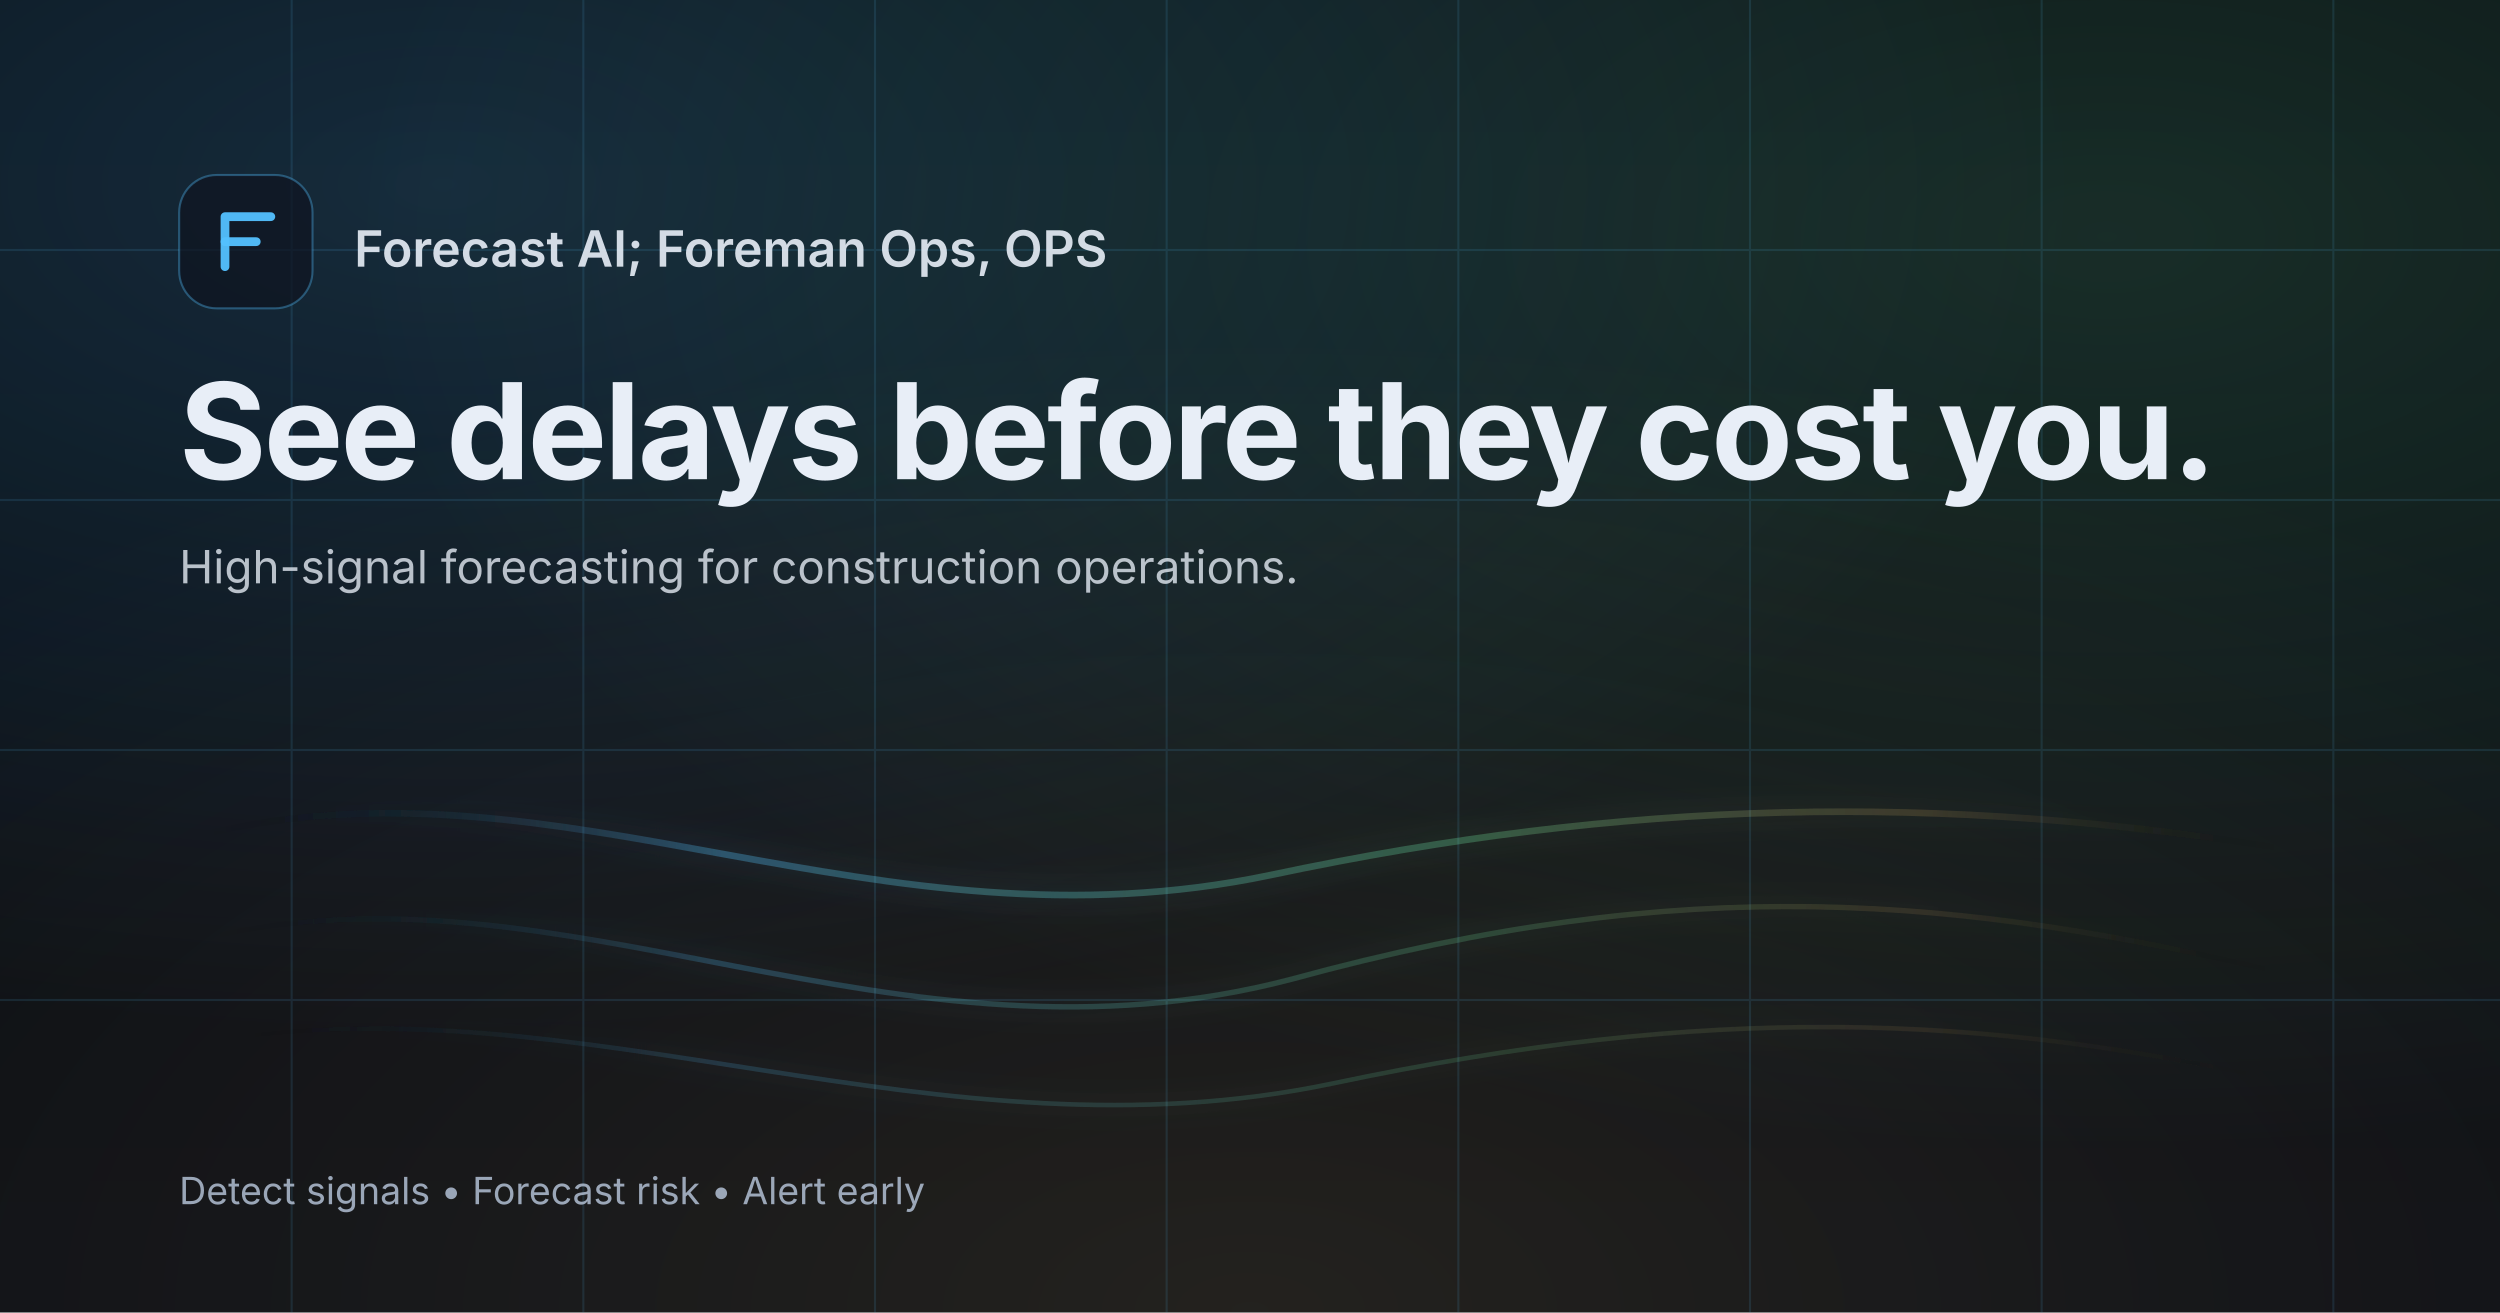
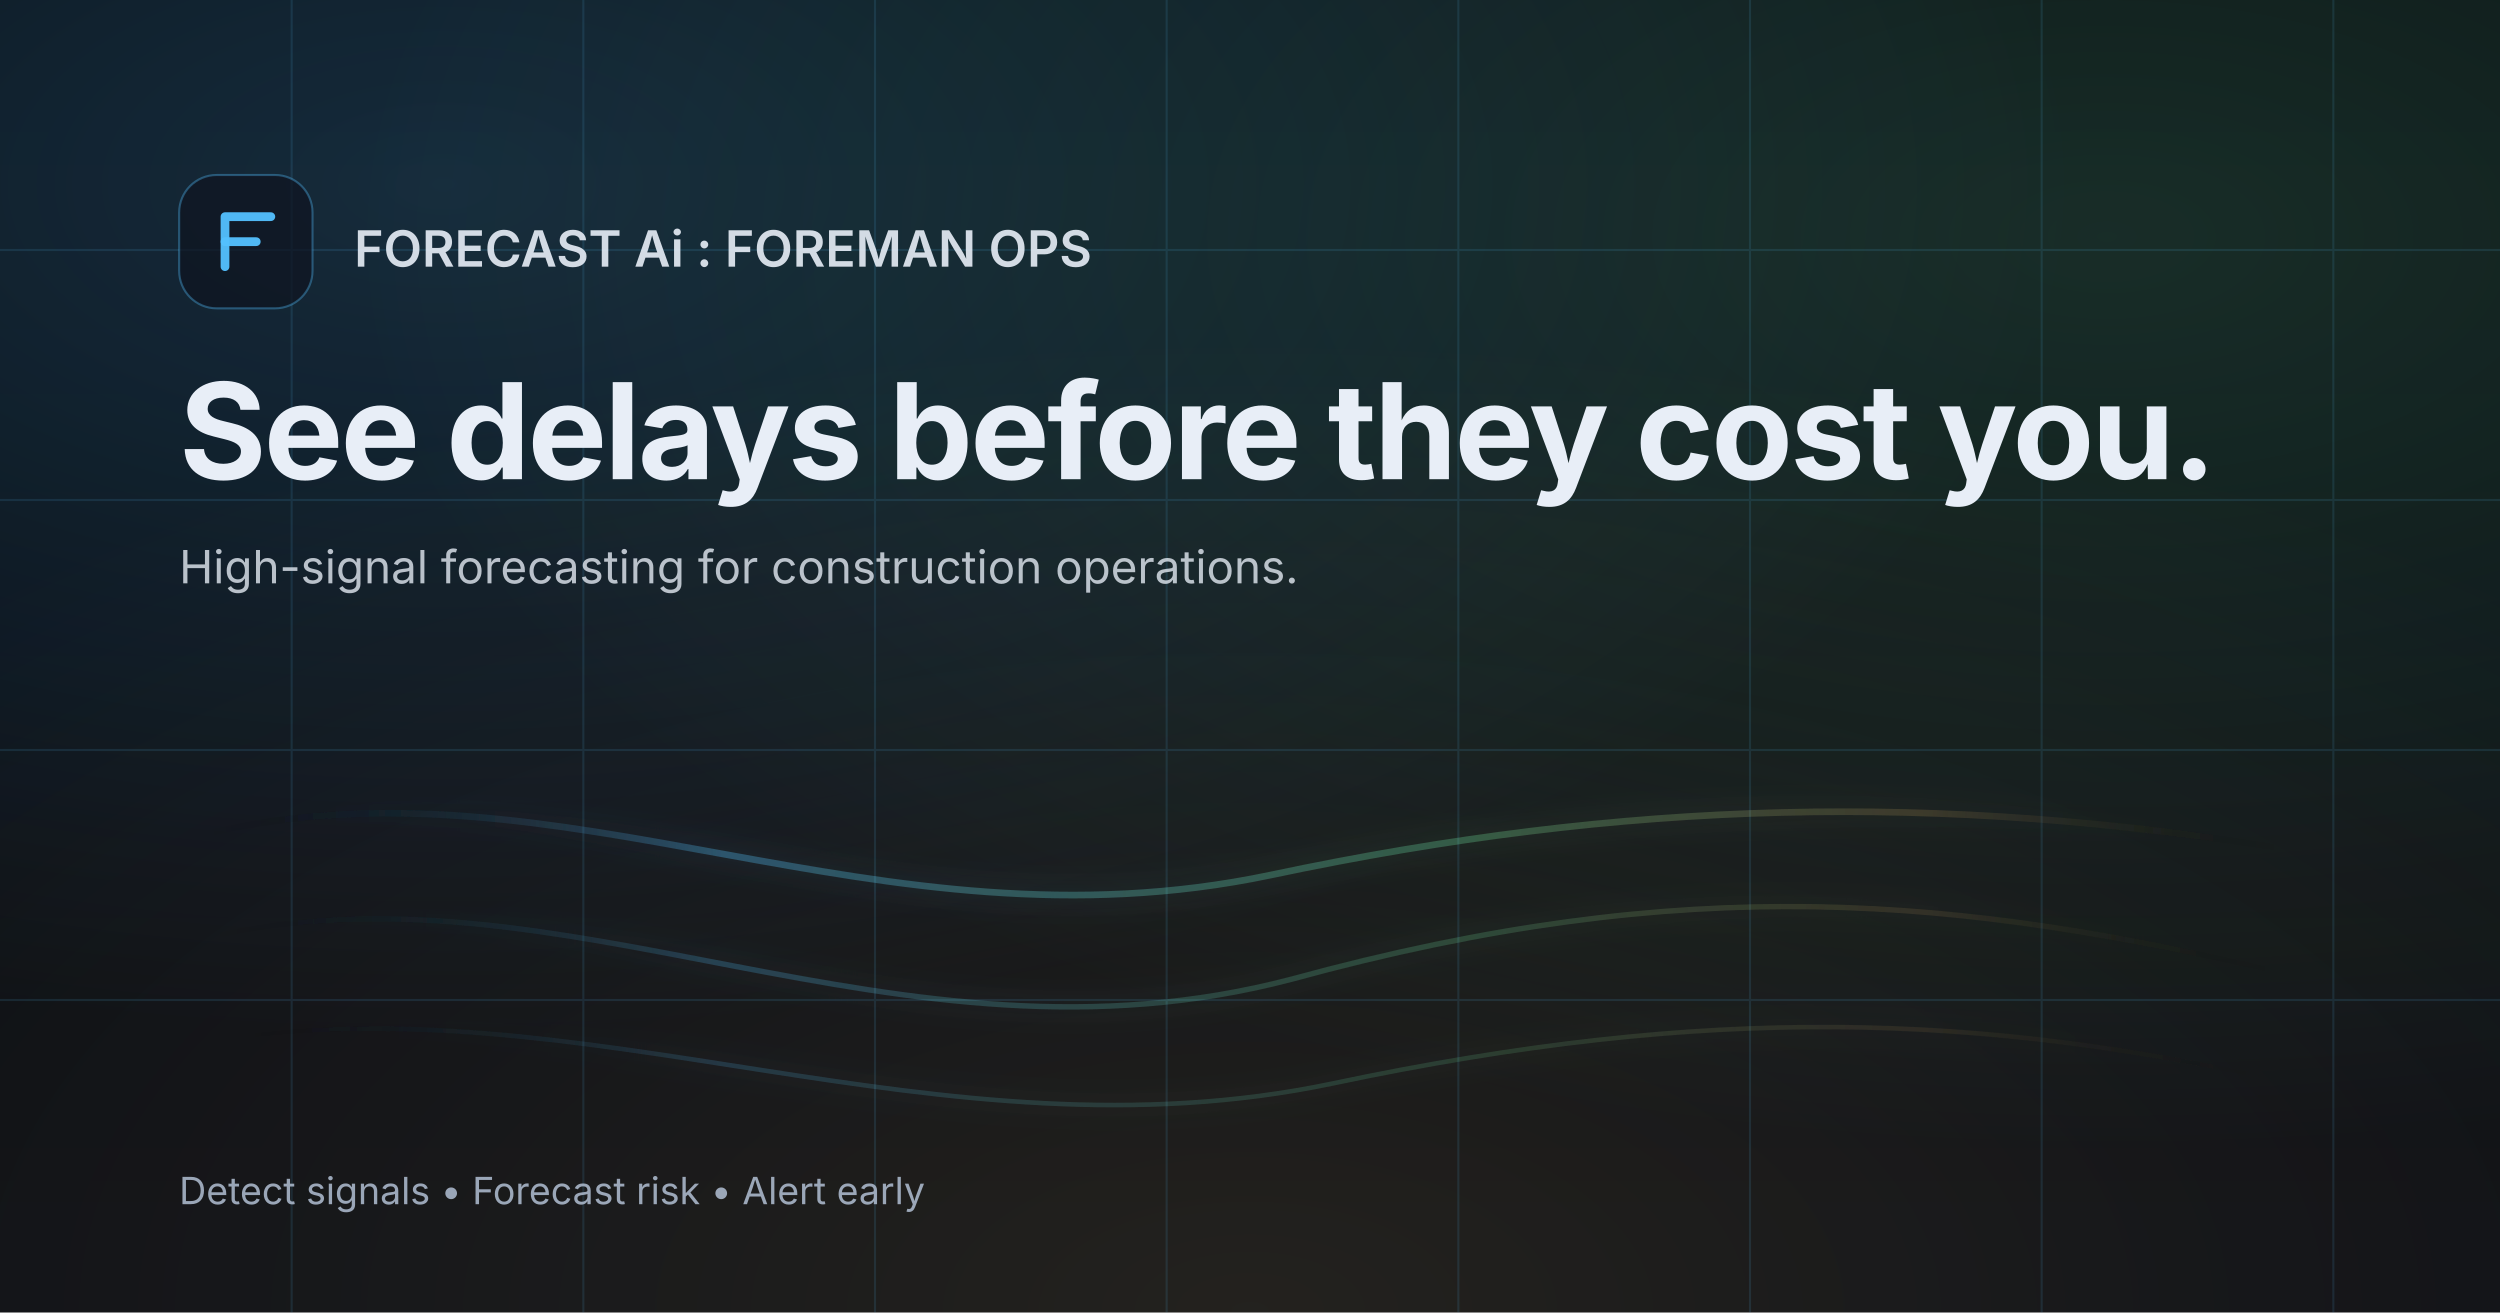
<svg xmlns="http://www.w3.org/2000/svg" width="1200" height="630" viewBox="0 0 1200 630">
  <defs>
    <linearGradient id="bg" x1="0" y1="0" x2="0" y2="1">
      <stop offset="0" stop-color="#070A10" />
      <stop offset="1" stop-color="#0B0F16" />
    </linearGradient>
    <radialGradient id="b1" cx="0.18" cy="0.14" r="0.65">
      <stop offset="0" stop-color="#53C1FF" stop-opacity="0.18" />
      <stop offset="1" stop-color="#53C1FF" stop-opacity="0" />
    </radialGradient>
    <radialGradient id="b2" cx="0.84" cy="0.18" r="0.7">
      <stop offset="0" stop-color="#7CFFB2" stop-opacity="0.14" />
      <stop offset="1" stop-color="#7CFFB2" stop-opacity="0" />
    </radialGradient>
    <radialGradient id="b3" cx="0.5" cy="1" r="0.75">
      <stop offset="0" stop-color="#FFC56A" stop-opacity="0.10" />
      <stop offset="1" stop-color="#FFC56A" stop-opacity="0" />
    </radialGradient>
    <linearGradient id="stroke" x1="200" y1="80" x2="980" y2="560" gradientUnits="userSpaceOnUse">
      <stop stop-color="#53C1FF" stop-opacity="0.95" />
      <stop offset="1" stop-color="#7CFFB2" stop-opacity="0.85" />
    </linearGradient>
    <linearGradient id="flow" x1="0" y1="0" x2="1" y2="0">
      <stop offset="0" stop-color="#000" stop-opacity="0" />
      <stop offset="0.25" stop-color="#53C1FF" stop-opacity="0.35" />
      <stop offset="0.6" stop-color="#7CFFB2" stop-opacity="0.28" />
      <stop offset="0.82" stop-color="#FFC56A" stop-opacity="0.16" />
      <stop offset="1" stop-color="#000" stop-opacity="0" />
    </linearGradient>
    <filter id="glow" x="-20%" y="-20%" width="140%" height="140%">
      <feGaussianBlur stdDeviation="6" result="b" />
      <feColorMatrix in="b" type="matrix" values="1 0 0 0 0                 0 1 0 0 0                 0 0 1 0 0                 0 0 0 0.55 0" result="g" />
      <feMerge>
        <feMergeNode in="g" />
        <feMergeNode in="SourceGraphic" />
      </feMerge>
    </filter>
  </defs>
  <rect width="1200" height="630" fill="url(#bg)" />
  <rect width="1200" height="630" fill="url(#b1)" />
  <rect width="1200" height="630" fill="url(#b2)" />
  <rect width="1200" height="630" fill="url(#b3)" />
  <g opacity="0.12" stroke="#53C1FF" stroke-width="1">
    <path d="M0 120H1200M0 240H1200M0 360H1200M0 480H1200" />
    <path d="M140 0V630M280 0V630M420 0V630M560 0V630M700 0V630M840 0V630M980 0V630M1120 0V630" />
  </g>
  <g transform="translate(86 84)">
    <rect x="0" y="0" width="64" height="64" rx="18" fill="rgba(14,20,32,0.72)" stroke="rgba(83,193,255,0.35)" />
    <path d="M22 44V20h22" fill="none" stroke="url(#stroke)" stroke-width="4.2" stroke-linecap="round" stroke-linejoin="round" />
    <path d="M22 32h15" fill="none" stroke="url(#stroke)" stroke-width="4.2" stroke-linecap="round" />
  </g>
  <g font-family="Inter, system-ui, -apple-system, Segoe UI, Roboto, Arial" fill="#E8EEF7">
-     <text x="170" y="128" font-size="24" opacity="0.9" font-weight="600">Forecast AI; Foreman Ops, OPS</text>
+     <text x="170" y="128" font-size="24" opacity="0.9" font-weight="600">FORECAST Ai : FOREMAN OPS</text>
    <text x="86" y="230" font-size="64" font-weight="700" letter-spacing="-0.02em">See delays before they cost you.</text>
    <text x="86" y="280" font-size="22" opacity="0.78">High-signal forecasting for construction operations.</text>
  </g>
  <g filter="url(#glow)" opacity="0.9">
    <path d="M100 400 C 270 360, 420 460, 610 420 C 780 384, 930 380, 1100 408" fill="none" stroke="url(#flow)" stroke-width="3.2" stroke-linecap="round" />
    <path d="M100 450 C 270 410, 430 520, 620 470 C 810 418, 940 430, 1100 468" fill="none" stroke="url(#flow)" stroke-width="2.6" stroke-linecap="round" opacity="0.7" />
    <path d="M100 500 C 280 470, 450 560, 640 520 C 820 482, 950 486, 1100 520" fill="none" stroke="url(#flow)" stroke-width="2.2" stroke-linecap="round" opacity="0.55" />
  </g>
  <g font-family="Inter, system-ui, -apple-system, Segoe UI, Roboto, Arial" fill="#A9B6C9" opacity="0.9">
    <text x="86" y="578" font-size="18">Detect signals • Forecast risk • Alert early</text>
  </g>
</svg>
